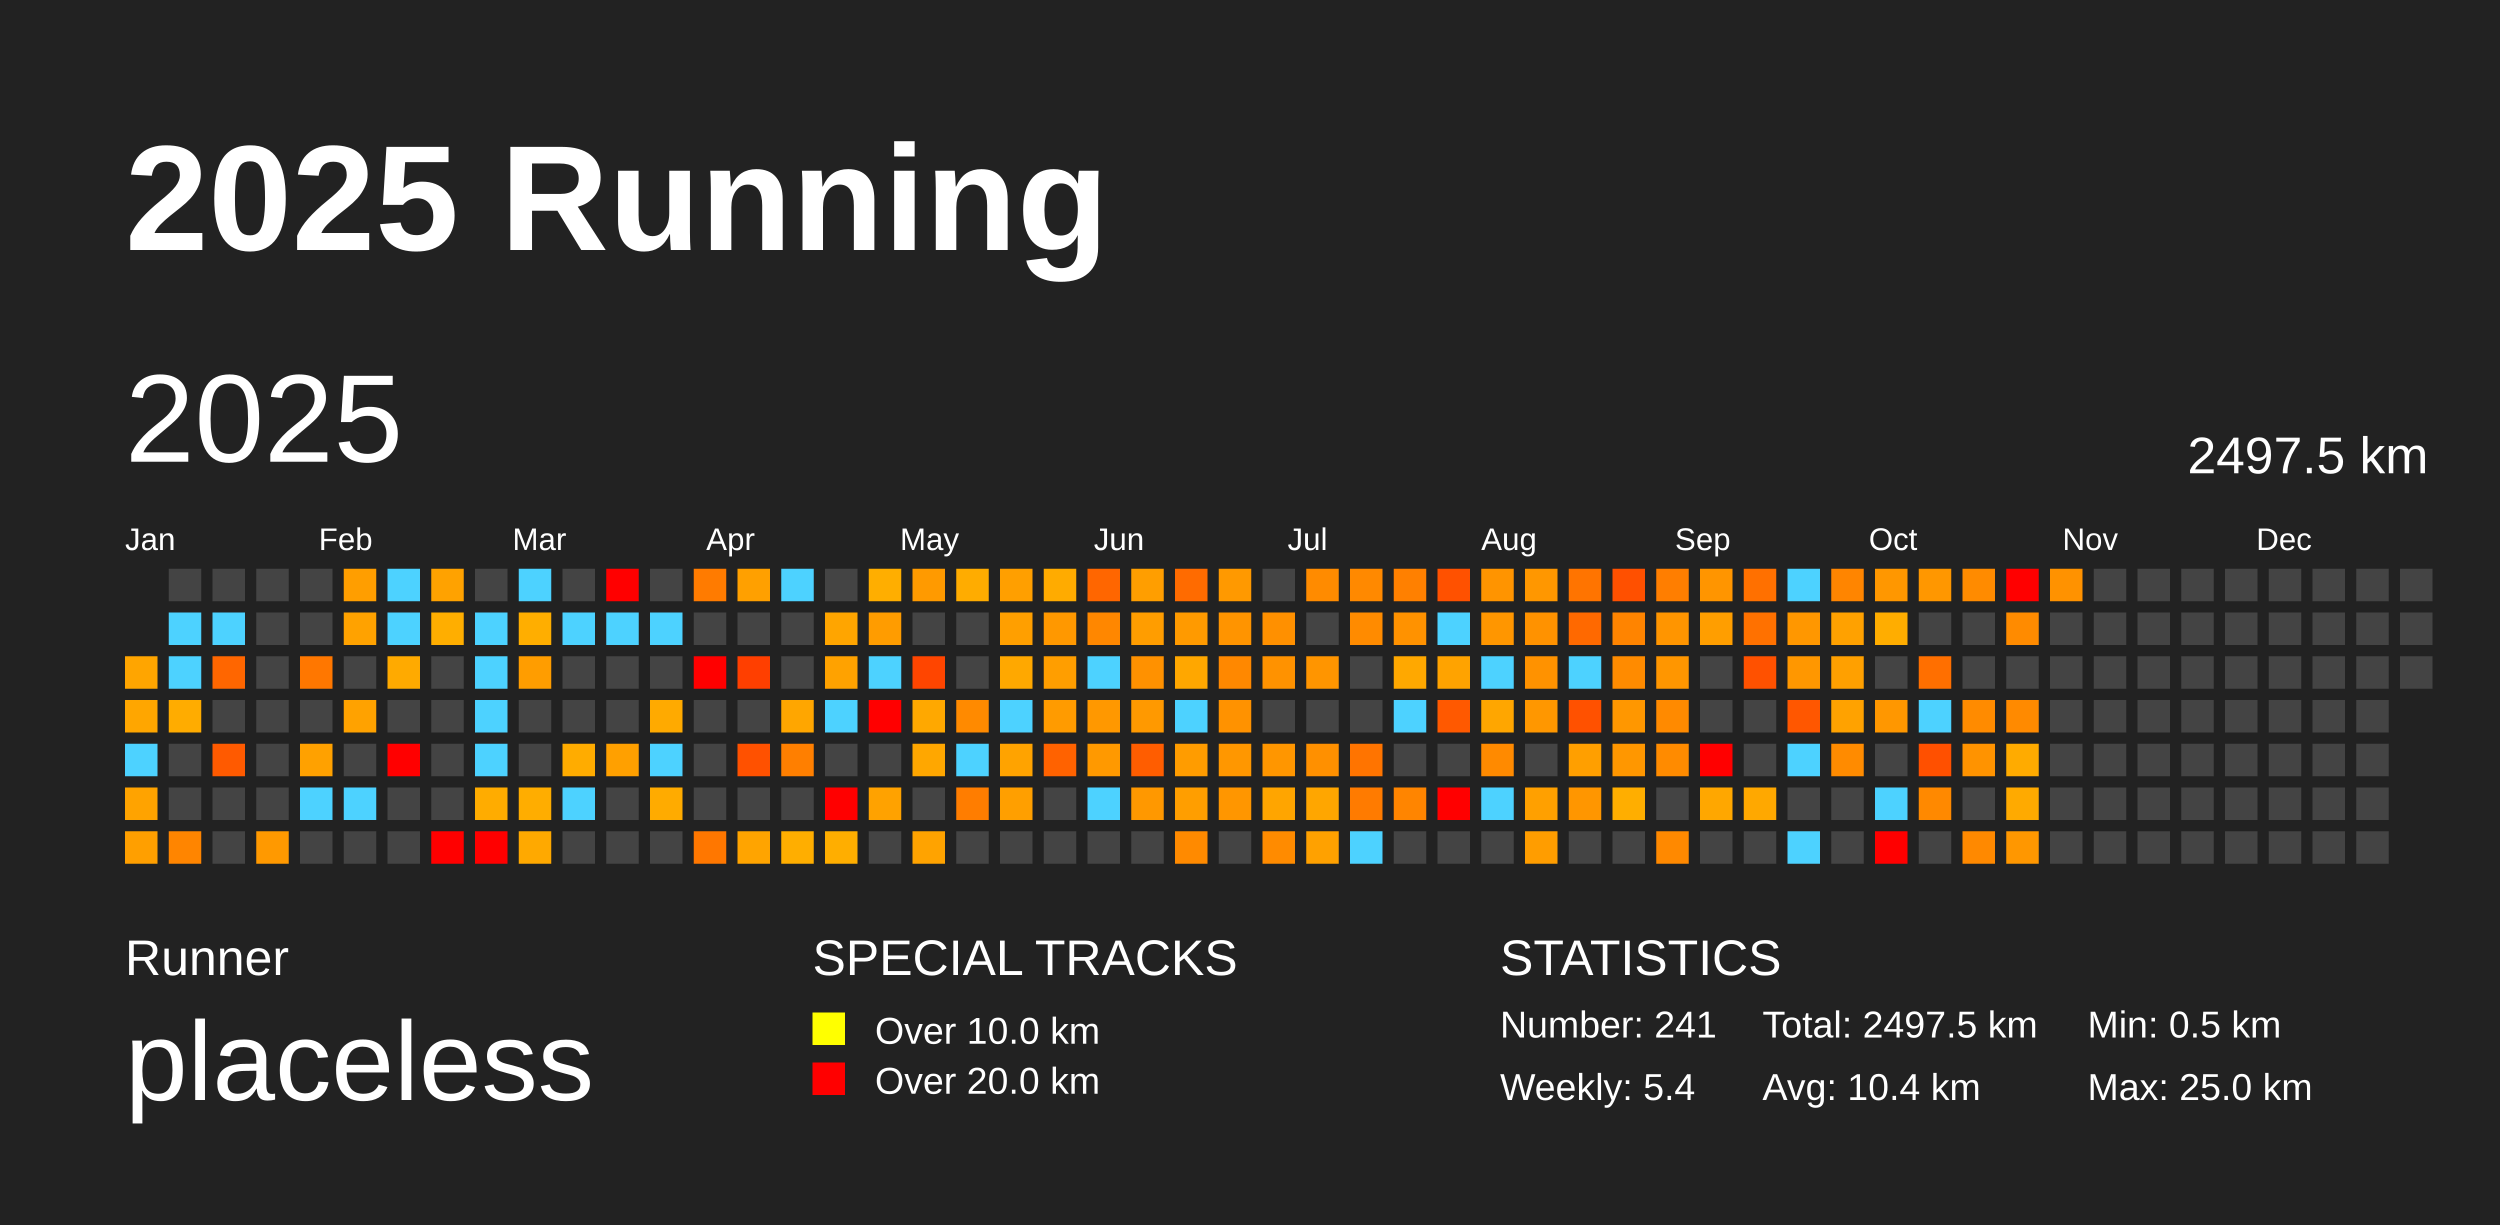
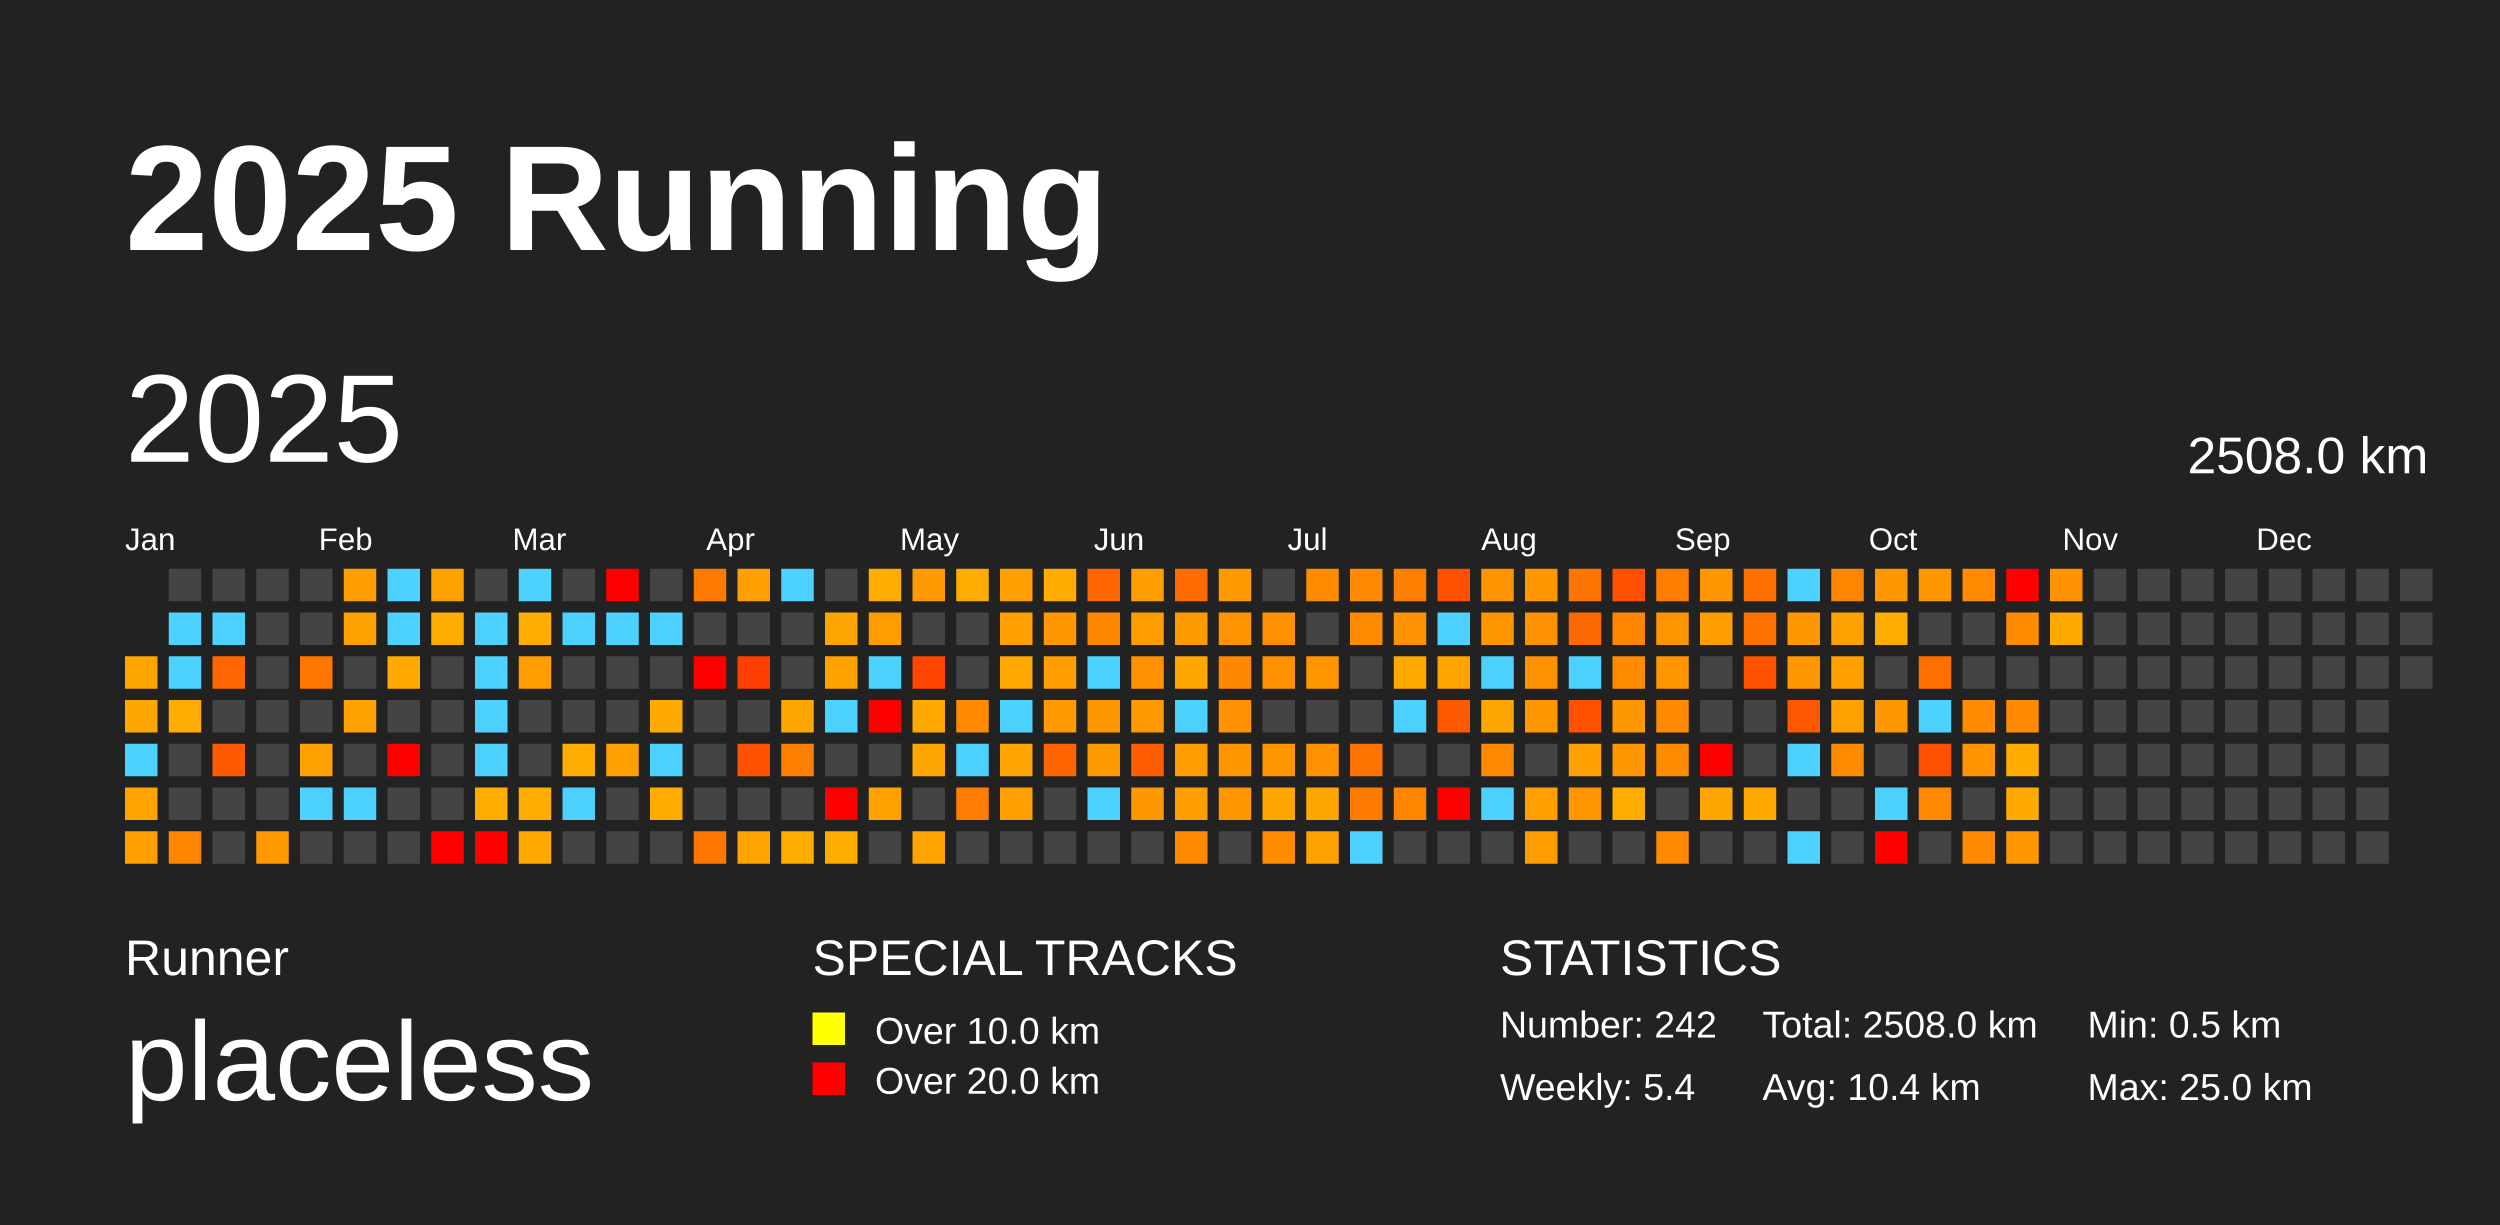
<svg xmlns="http://www.w3.org/2000/svg" baseProfile="full" height="98mm" version="1.1" viewBox="0,0,200,98" width="200mm">
  <defs />
  <rect fill="#222222" height="98" width="200" x="0" y="0" />
  <text fill="#FFFFFF" style="font-size:12px; font-family:Arial; font-weight:bold;" x="10" y="20">2025 Running</text>
  <text fill="#FFFFFF" style="font-size:4px; font-family:Arial" x="10" y="78">Runner</text>
  <text fill="#FFFFFF" style="font-size:9px; font-family:Arial" x="10" y="88">placeless</text>
  <text fill="#FFFFFF" style="font-size:4px; font-family:Arial" x="65" y="78">SPECIAL TRACKS</text>
  <rect fill="yellow" height="2.6" width="2.6" x="65" y="81" />
  <text fill="#FFFFFF" style="font-size:3px; font-family:Arial" x="70" y="83.5">Over 10.0 km</text>
  <rect fill="red" height="2.6" width="2.6" x="65" y="85" />
  <text fill="#FFFFFF" style="font-size:3px; font-family:Arial" x="70" y="87.5">Over 20.0 km</text>
  <text fill="#FFFFFF" style="font-size:4px; font-family:Arial" x="120" y="78">STATISTICS</text>
-   <text fill="#FFFFFF" style="font-size:3px; font-family:Arial" x="120" y="83">Number: 241</text>
+   <text fill="#FFFFFF" style="font-size:3px; font-family:Arial" x="120" y="83">Number: 242</text>
  <text fill="#FFFFFF" style="font-size:3px; font-family:Arial" x="120" y="88">Weekly: 5.4</text>
-   <text fill="#FFFFFF" style="font-size:3px; font-family:Arial" x="141" y="83">Total: 2497.5 km</text>
+   <text fill="#FFFFFF" style="font-size:3px; font-family:Arial" x="141" y="83">Total: 2508.0 km</text>
  <text fill="#FFFFFF" style="font-size:3px; font-family:Arial" x="141" y="88">Avg: 10.4 km</text>
  <text fill="#FFFFFF" style="font-size:3px; font-family:Arial" x="167" y="83">Min: 0.5 km</text>
  <text fill="#FFFFFF" style="font-size:3px; font-family:Arial" x="167" y="88">Max: 25.0 km</text>
  <text dominant-baseline="hanging" fill="#FFFFFF" style="font-size:10.0px; font-family:Arial;" x="10" y="30">2025</text>
-   <text dominant-baseline="hanging" fill="#FFFFFF" style="font-size:4.125px; font-family:Arial;" x="175" y="35">2497.5 km</text>
+   <text dominant-baseline="hanging" fill="#FFFFFF" style="font-size:4.125px; font-family:Arial;" x="175" y="35">2508.0 km</text>
  <text fill="#FFFFFF" style="font-size:2.5px; font-family:Arial" x="10.0" y="44">Jan</text>
  <text fill="#FFFFFF" style="font-size:2.5px; font-family:Arial" x="25.5" y="44">Feb</text>
  <text fill="#FFFFFF" style="font-size:2.5px; font-family:Arial" x="41.0" y="44">Mar</text>
  <text fill="#FFFFFF" style="font-size:2.5px; font-family:Arial" x="56.5" y="44">Apr</text>
  <text fill="#FFFFFF" style="font-size:2.5px; font-family:Arial" x="72.0" y="44">May</text>
  <text fill="#FFFFFF" style="font-size:2.5px; font-family:Arial" x="87.5" y="44">Jun</text>
  <text fill="#FFFFFF" style="font-size:2.5px; font-family:Arial" x="103.0" y="44">Jul</text>
  <text fill="#FFFFFF" style="font-size:2.5px; font-family:Arial" x="118.5" y="44">Aug</text>
  <text fill="#FFFFFF" style="font-size:2.5px; font-family:Arial" x="134.0" y="44">Sep</text>
  <text fill="#FFFFFF" style="font-size:2.5px; font-family:Arial" x="149.5" y="44">Oct</text>
  <text fill="#FFFFFF" style="font-size:2.5px; font-family:Arial" x="165.0" y="44">Nov</text>
  <text fill="#FFFFFF" style="font-size:2.5px; font-family:Arial" x="180.5" y="44">Dec</text>
  <rect fill="#ffa500" height="2.6" width="2.6" x="10.0" y="52.5" />
  <rect fill="#ffa600" height="2.6" width="2.6" x="10.0" y="56.0" />
  <rect fill="#4dd2ff" height="2.6" width="2.6" x="10.0" y="59.5" />
  <rect fill="#ffa300" height="2.6" width="2.6" x="10.0" y="63.0" />
  <rect fill="#ff9f00" height="2.6" width="2.6" x="10.0" y="66.5" />
  <rect fill="#444444" height="2.6" width="2.6" x="13.5" y="45.5" />
  <rect fill="#4dd2ff" height="2.6" width="2.6" x="13.5" y="49.0" />
  <rect fill="#4dd2ff" height="2.6" width="2.6" x="13.5" y="52.5" />
  <rect fill="#ffac00" height="2.6" width="2.6" x="13.5" y="56.0" />
  <rect fill="#444444" height="2.6" width="2.6" x="13.5" y="59.5" />
  <rect fill="#444444" height="2.6" width="2.6" x="13.5" y="63.0" />
  <rect fill="#ff8500" height="2.6" width="2.6" x="13.5" y="66.5" />
  <rect fill="#444444" height="2.6" width="2.6" x="17.0" y="45.5" />
  <rect fill="#4dd2ff" height="2.6" width="2.6" x="17.0" y="49.0" />
  <rect fill="#ff6600" height="2.6" width="2.6" x="17.0" y="52.5" />
  <rect fill="#444444" height="2.6" width="2.6" x="17.0" y="56.0" />
  <rect fill="#ff5a00" height="2.6" width="2.6" x="17.0" y="59.5" />
  <rect fill="#444444" height="2.6" width="2.6" x="17.0" y="63.0" />
  <rect fill="#444444" height="2.6" width="2.6" x="17.0" y="66.5" />
  <rect fill="#444444" height="2.6" width="2.6" x="20.5" y="45.5" />
  <rect fill="#444444" height="2.6" width="2.6" x="20.5" y="49.0" />
  <rect fill="#444444" height="2.6" width="2.6" x="20.5" y="52.5" />
  <rect fill="#444444" height="2.6" width="2.6" x="20.5" y="56.0" />
  <rect fill="#444444" height="2.6" width="2.6" x="20.5" y="59.5" />
  <rect fill="#444444" height="2.6" width="2.6" x="20.5" y="63.0" />
  <rect fill="#ff9900" height="2.6" width="2.6" x="20.5" y="66.5" />
  <rect fill="#444444" height="2.6" width="2.6" x="24.0" y="45.5" />
  <rect fill="#444444" height="2.6" width="2.6" x="24.0" y="49.0" />
  <rect fill="#ff7700" height="2.6" width="2.6" x="24.0" y="52.5" />
  <rect fill="#444444" height="2.6" width="2.6" x="24.0" y="56.0" />
  <rect fill="#ffa100" height="2.6" width="2.6" x="24.0" y="59.5" />
  <rect fill="#4dd2ff" height="2.6" width="2.6" x="24.0" y="63.0" />
  <rect fill="#444444" height="2.6" width="2.6" x="24.0" y="66.5" />
  <rect fill="#ff9e00" height="2.6" width="2.6" x="27.5" y="45.5" />
  <rect fill="#ffa200" height="2.6" width="2.6" x="27.5" y="49.0" />
  <rect fill="#444444" height="2.6" width="2.6" x="27.5" y="52.5" />
  <rect fill="#ffa200" height="2.6" width="2.6" x="27.5" y="56.0" />
  <rect fill="#444444" height="2.6" width="2.6" x="27.5" y="59.5" />
  <rect fill="#4dd2ff" height="2.6" width="2.6" x="27.5" y="63.0" />
  <rect fill="#444444" height="2.6" width="2.6" x="27.5" y="66.5" />
  <rect fill="#4dd2ff" height="2.6" width="2.6" x="31.0" y="45.5" />
  <rect fill="#4dd2ff" height="2.6" width="2.6" x="31.0" y="49.0" />
  <rect fill="#ffaa00" height="2.6" width="2.6" x="31.0" y="52.5" />
  <rect fill="#444444" height="2.6" width="2.6" x="31.0" y="56.0" />
  <rect fill="red" height="2.6" width="2.6" x="31.0" y="59.5" />
  <rect fill="#444444" height="2.6" width="2.6" x="31.0" y="63.0" />
  <rect fill="#444444" height="2.6" width="2.6" x="31.0" y="66.5" />
  <rect fill="#ffa200" height="2.6" width="2.6" x="34.5" y="45.5" />
  <rect fill="#ffae00" height="2.6" width="2.6" x="34.5" y="49.0" />
  <rect fill="#444444" height="2.6" width="2.6" x="34.5" y="52.5" />
  <rect fill="#444444" height="2.6" width="2.6" x="34.5" y="56.0" />
  <rect fill="#444444" height="2.6" width="2.6" x="34.5" y="59.5" />
  <rect fill="#444444" height="2.6" width="2.6" x="34.5" y="63.0" />
  <rect fill="red" height="2.6" width="2.6" x="34.5" y="66.5" />
  <rect fill="#444444" height="2.6" width="2.6" x="38.0" y="45.5" />
  <rect fill="#4dd2ff" height="2.6" width="2.6" x="38.0" y="49.0" />
  <rect fill="#4dd2ff" height="2.6" width="2.6" x="38.0" y="52.5" />
  <rect fill="#4dd2ff" height="2.6" width="2.6" x="38.0" y="56.0" />
  <rect fill="#4dd2ff" height="2.6" width="2.6" x="38.0" y="59.5" />
  <rect fill="#ffac00" height="2.6" width="2.6" x="38.0" y="63.0" />
  <rect fill="red" height="2.6" width="2.6" x="38.0" y="66.5" />
  <rect fill="#4dd2ff" height="2.6" width="2.6" x="41.5" y="45.5" />
  <rect fill="#ffae00" height="2.6" width="2.6" x="41.5" y="49.0" />
  <rect fill="#ff9d00" height="2.6" width="2.6" x="41.5" y="52.5" />
  <rect fill="#444444" height="2.6" width="2.6" x="41.5" y="56.0" />
  <rect fill="#444444" height="2.6" width="2.6" x="41.5" y="59.5" />
  <rect fill="#ffad00" height="2.6" width="2.6" x="41.5" y="63.0" />
  <rect fill="#ffa900" height="2.6" width="2.6" x="41.5" y="66.5" />
  <rect fill="#444444" height="2.6" width="2.6" x="45.0" y="45.5" />
  <rect fill="#4dd2ff" height="2.6" width="2.6" x="45.0" y="49.0" />
  <rect fill="#444444" height="2.6" width="2.6" x="45.0" y="52.5" />
  <rect fill="#444444" height="2.6" width="2.6" x="45.0" y="56.0" />
  <rect fill="#ffac00" height="2.6" width="2.6" x="45.0" y="59.5" />
  <rect fill="#4dd2ff" height="2.6" width="2.6" x="45.0" y="63.0" />
  <rect fill="#444444" height="2.6" width="2.6" x="45.0" y="66.5" />
  <rect fill="red" height="2.6" width="2.6" x="48.5" y="45.5" />
  <rect fill="#4dd2ff" height="2.6" width="2.6" x="48.5" y="49.0" />
  <rect fill="#444444" height="2.6" width="2.6" x="48.5" y="52.5" />
  <rect fill="#444444" height="2.6" width="2.6" x="48.5" y="56.0" />
  <rect fill="#ffa000" height="2.6" width="2.6" x="48.5" y="59.5" />
  <rect fill="#444444" height="2.6" width="2.6" x="48.5" y="63.0" />
  <rect fill="#444444" height="2.6" width="2.6" x="48.5" y="66.5" />
  <rect fill="#444444" height="2.6" width="2.6" x="52.0" y="45.5" />
  <rect fill="#4dd2ff" height="2.6" width="2.6" x="52.0" y="49.0" />
  <rect fill="#444444" height="2.6" width="2.6" x="52.0" y="52.5" />
  <rect fill="#ffaa00" height="2.6" width="2.6" x="52.0" y="56.0" />
  <rect fill="#4dd2ff" height="2.6" width="2.6" x="52.0" y="59.5" />
  <rect fill="#ffab00" height="2.6" width="2.6" x="52.0" y="63.0" />
  <rect fill="#444444" height="2.6" width="2.6" x="52.0" y="66.5" />
  <rect fill="#ff7b00" height="2.6" width="2.6" x="55.5" y="45.5" />
  <rect fill="#444444" height="2.6" width="2.6" x="55.5" y="49.0" />
  <rect fill="red" height="2.6" width="2.6" x="55.5" y="52.5" />
  <rect fill="#444444" height="2.6" width="2.6" x="55.5" y="56.0" />
  <rect fill="#444444" height="2.6" width="2.6" x="55.5" y="59.5" />
  <rect fill="#444444" height="2.6" width="2.6" x="55.5" y="63.0" />
  <rect fill="#ff7700" height="2.6" width="2.6" x="55.5" y="66.5" />
  <rect fill="#ffa000" height="2.6" width="2.6" x="59.0" y="45.5" />
  <rect fill="#444444" height="2.6" width="2.6" x="59.0" y="49.0" />
  <rect fill="#ff3f00" height="2.6" width="2.6" x="59.0" y="52.5" />
  <rect fill="#444444" height="2.6" width="2.6" x="59.0" y="56.0" />
  <rect fill="#ff5100" height="2.6" width="2.6" x="59.0" y="59.5" />
  <rect fill="#444444" height="2.6" width="2.6" x="59.0" y="63.0" />
  <rect fill="#ffa400" height="2.6" width="2.6" x="59.0" y="66.5" />
  <rect fill="#4dd2ff" height="2.6" width="2.6" x="62.5" y="45.5" />
  <rect fill="#444444" height="2.6" width="2.6" x="62.5" y="49.0" />
  <rect fill="#444444" height="2.6" width="2.6" x="62.5" y="52.5" />
  <rect fill="#ffa600" height="2.6" width="2.6" x="62.5" y="56.0" />
  <rect fill="#ff7f00" height="2.6" width="2.6" x="62.5" y="59.5" />
  <rect fill="#444444" height="2.6" width="2.6" x="62.5" y="63.0" />
  <rect fill="#ffae00" height="2.6" width="2.6" x="62.5" y="66.5" />
  <rect fill="#444444" height="2.6" width="2.6" x="66.0" y="45.5" />
  <rect fill="#ffa500" height="2.6" width="2.6" x="66.0" y="49.0" />
  <rect fill="#ffa200" height="2.6" width="2.6" x="66.0" y="52.5" />
  <rect fill="#4dd2ff" height="2.6" width="2.6" x="66.0" y="56.0" />
  <rect fill="#444444" height="2.6" width="2.6" x="66.0" y="59.5" />
  <rect fill="red" height="2.6" width="2.6" x="66.0" y="63.0" />
  <rect fill="#ffae00" height="2.6" width="2.6" x="66.0" y="66.5" />
  <rect fill="#ffae00" height="2.6" width="2.6" x="69.5" y="45.5" />
  <rect fill="#ff9c00" height="2.6" width="2.6" x="69.5" y="49.0" />
  <rect fill="#4dd2ff" height="2.6" width="2.6" x="69.5" y="52.5" />
  <rect fill="red" height="2.6" width="2.6" x="69.5" y="56.0" />
  <rect fill="#444444" height="2.6" width="2.6" x="69.5" y="59.5" />
  <rect fill="#ffa200" height="2.6" width="2.6" x="69.5" y="63.0" />
  <rect fill="#444444" height="2.6" width="2.6" x="69.5" y="66.5" />
  <rect fill="#ff9a00" height="2.6" width="2.6" x="73.0" y="45.5" />
  <rect fill="#444444" height="2.6" width="2.6" x="73.0" y="49.0" />
  <rect fill="#ff4500" height="2.6" width="2.6" x="73.0" y="52.5" />
  <rect fill="#ffa800" height="2.6" width="2.6" x="73.0" y="56.0" />
  <rect fill="#ffa700" height="2.6" width="2.6" x="73.0" y="59.5" />
  <rect fill="#444444" height="2.6" width="2.6" x="73.0" y="63.0" />
  <rect fill="#ffa300" height="2.6" width="2.6" x="73.0" y="66.5" />
  <rect fill="#ffac00" height="2.6" width="2.6" x="76.5" y="45.5" />
  <rect fill="#444444" height="2.6" width="2.6" x="76.5" y="49.0" />
  <rect fill="#444444" height="2.6" width="2.6" x="76.5" y="52.5" />
  <rect fill="#ff8a00" height="2.6" width="2.6" x="76.5" y="56.0" />
  <rect fill="#4dd2ff" height="2.6" width="2.6" x="76.5" y="59.5" />
  <rect fill="#ff7d00" height="2.6" width="2.6" x="76.5" y="63.0" />
  <rect fill="#444444" height="2.6" width="2.6" x="76.5" y="66.5" />
  <rect fill="#ff9f00" height="2.6" width="2.6" x="80.0" y="45.5" />
  <rect fill="#ff9f00" height="2.6" width="2.6" x="80.0" y="49.0" />
  <rect fill="#ffa800" height="2.6" width="2.6" x="80.0" y="52.5" />
  <rect fill="#4dd2ff" height="2.6" width="2.6" x="80.0" y="56.0" />
  <rect fill="#ffa300" height="2.6" width="2.6" x="80.0" y="59.5" />
  <rect fill="#ff9f00" height="2.6" width="2.6" x="80.0" y="63.0" />
  <rect fill="#444444" height="2.6" width="2.6" x="80.0" y="66.5" />
  <rect fill="#ffab00" height="2.6" width="2.6" x="83.5" y="45.5" />
  <rect fill="#ff9800" height="2.6" width="2.6" x="83.5" y="49.0" />
  <rect fill="#ff9e00" height="2.6" width="2.6" x="83.5" y="52.5" />
  <rect fill="#ff9b00" height="2.6" width="2.6" x="83.5" y="56.0" />
  <rect fill="#ff6200" height="2.6" width="2.6" x="83.5" y="59.5" />
  <rect fill="#444444" height="2.6" width="2.6" x="83.5" y="63.0" />
  <rect fill="#444444" height="2.6" width="2.6" x="83.5" y="66.5" />
  <rect fill="#ff6600" height="2.6" width="2.6" x="87.0" y="45.5" />
  <rect fill="#ff8700" height="2.6" width="2.6" x="87.0" y="49.0" />
  <rect fill="#4dd2ff" height="2.6" width="2.6" x="87.0" y="52.5" />
  <rect fill="#ff9800" height="2.6" width="2.6" x="87.0" y="56.0" />
  <rect fill="#ff9900" height="2.6" width="2.6" x="87.0" y="59.5" />
  <rect fill="#4dd2ff" height="2.6" width="2.6" x="87.0" y="63.0" />
  <rect fill="#444444" height="2.6" width="2.6" x="87.0" y="66.5" />
  <rect fill="#ff9e00" height="2.6" width="2.6" x="90.5" y="45.5" />
  <rect fill="#ff9d00" height="2.6" width="2.6" x="90.5" y="49.0" />
  <rect fill="#ff9100" height="2.6" width="2.6" x="90.5" y="52.5" />
  <rect fill="#ff9900" height="2.6" width="2.6" x="90.5" y="56.0" />
  <rect fill="#ff5d00" height="2.6" width="2.6" x="90.5" y="59.5" />
  <rect fill="#ff9800" height="2.6" width="2.6" x="90.5" y="63.0" />
  <rect fill="#444444" height="2.6" width="2.6" x="90.5" y="66.5" />
  <rect fill="#ff6b00" height="2.6" width="2.6" x="94.0" y="45.5" />
  <rect fill="#ff9a00" height="2.6" width="2.6" x="94.0" y="49.0" />
  <rect fill="#ffa700" height="2.6" width="2.6" x="94.0" y="52.5" />
  <rect fill="#4dd2ff" height="2.6" width="2.6" x="94.0" y="56.0" />
  <rect fill="#ff9c00" height="2.6" width="2.6" x="94.0" y="59.5" />
  <rect fill="#ff9e00" height="2.6" width="2.6" x="94.0" y="63.0" />
  <rect fill="#ff8a00" height="2.6" width="2.6" x="94.0" y="66.5" />
  <rect fill="#ff9900" height="2.6" width="2.6" x="97.5" y="45.5" />
  <rect fill="#ff9400" height="2.6" width="2.6" x="97.5" y="49.0" />
  <rect fill="#ff8800" height="2.6" width="2.6" x="97.5" y="52.5" />
  <rect fill="#ff9200" height="2.6" width="2.6" x="97.5" y="56.0" />
  <rect fill="#ff9700" height="2.6" width="2.6" x="97.5" y="59.5" />
  <rect fill="#ff9600" height="2.6" width="2.6" x="97.5" y="63.0" />
  <rect fill="#444444" height="2.6" width="2.6" x="97.5" y="66.5" />
  <rect fill="#444444" height="2.6" width="2.6" x="101.0" y="45.5" />
  <rect fill="#ff9000" height="2.6" width="2.6" x="101.0" y="49.0" />
  <rect fill="#ff9200" height="2.6" width="2.6" x="101.0" y="52.5" />
  <rect fill="#444444" height="2.6" width="2.6" x="101.0" y="56.0" />
  <rect fill="#ff9600" height="2.6" width="2.6" x="101.0" y="59.5" />
  <rect fill="#ffa500" height="2.6" width="2.6" x="101.0" y="63.0" />
  <rect fill="#ff8b00" height="2.6" width="2.6" x="101.0" y="66.5" />
  <rect fill="#ff8b00" height="2.6" width="2.6" x="104.5" y="45.5" />
  <rect fill="#444444" height="2.6" width="2.6" x="104.5" y="49.0" />
  <rect fill="#ff9500" height="2.6" width="2.6" x="104.5" y="52.5" />
  <rect fill="#444444" height="2.6" width="2.6" x="104.5" y="56.0" />
  <rect fill="#ff9000" height="2.6" width="2.6" x="104.5" y="59.5" />
  <rect fill="#ffa600" height="2.6" width="2.6" x="104.5" y="63.0" />
  <rect fill="#ffa100" height="2.6" width="2.6" x="104.5" y="66.5" />
  <rect fill="#ff8900" height="2.6" width="2.6" x="108.0" y="45.5" />
  <rect fill="#ff8b00" height="2.6" width="2.6" x="108.0" y="49.0" />
  <rect fill="#444444" height="2.6" width="2.6" x="108.0" y="52.5" />
  <rect fill="#444444" height="2.6" width="2.6" x="108.0" y="56.0" />
  <rect fill="#ff7400" height="2.6" width="2.6" x="108.0" y="59.5" />
  <rect fill="#ff7b00" height="2.6" width="2.6" x="108.0" y="63.0" />
  <rect fill="#4dd2ff" height="2.6" width="2.6" x="108.0" y="66.5" />
  <rect fill="#ff8000" height="2.6" width="2.6" x="111.5" y="45.5" />
  <rect fill="#ff9200" height="2.6" width="2.6" x="111.5" y="49.0" />
  <rect fill="#ffa800" height="2.6" width="2.6" x="111.5" y="52.5" />
  <rect fill="#4dd2ff" height="2.6" width="2.6" x="111.5" y="56.0" />
  <rect fill="#444444" height="2.6" width="2.6" x="111.5" y="59.5" />
  <rect fill="#ff8500" height="2.6" width="2.6" x="111.5" y="63.0" />
  <rect fill="#444444" height="2.6" width="2.6" x="111.5" y="66.5" />
  <rect fill="#ff5100" height="2.6" width="2.6" x="115.0" y="45.5" />
  <rect fill="#4dd2ff" height="2.6" width="2.6" x="115.0" y="49.0" />
  <rect fill="#ffa300" height="2.6" width="2.6" x="115.0" y="52.5" />
  <rect fill="#ff5900" height="2.6" width="2.6" x="115.0" y="56.0" />
  <rect fill="#444444" height="2.6" width="2.6" x="115.0" y="59.5" />
  <rect fill="red" height="2.6" width="2.6" x="115.0" y="63.0" />
  <rect fill="#444444" height="2.6" width="2.6" x="115.0" y="66.5" />
  <rect fill="#ff9400" height="2.6" width="2.6" x="118.5" y="45.5" />
  <rect fill="#ff9600" height="2.6" width="2.6" x="118.5" y="49.0" />
  <rect fill="#4dd2ff" height="2.6" width="2.6" x="118.5" y="52.5" />
  <rect fill="#ffa600" height="2.6" width="2.6" x="118.5" y="56.0" />
  <rect fill="#ff8a00" height="2.6" width="2.6" x="118.5" y="59.5" />
  <rect fill="#4dd2ff" height="2.6" width="2.6" x="118.5" y="63.0" />
  <rect fill="#444444" height="2.6" width="2.6" x="118.5" y="66.5" />
  <rect fill="#ff9700" height="2.6" width="2.6" x="122.0" y="45.5" />
  <rect fill="#ff9200" height="2.6" width="2.6" x="122.0" y="49.0" />
  <rect fill="#ff9200" height="2.6" width="2.6" x="122.0" y="52.5" />
  <rect fill="#ff9700" height="2.6" width="2.6" x="122.0" y="56.0" />
  <rect fill="#444444" height="2.6" width="2.6" x="122.0" y="59.5" />
  <rect fill="#ffa000" height="2.6" width="2.6" x="122.0" y="63.0" />
  <rect fill="#ff9d00" height="2.6" width="2.6" x="122.0" y="66.5" />
  <rect fill="#ff7400" height="2.6" width="2.6" x="125.5" y="45.5" />
  <rect fill="#ff6900" height="2.6" width="2.6" x="125.5" y="49.0" />
  <rect fill="#4dd2ff" height="2.6" width="2.6" x="125.5" y="52.5" />
  <rect fill="#ff5100" height="2.6" width="2.6" x="125.5" y="56.0" />
  <rect fill="#ff9f00" height="2.6" width="2.6" x="125.5" y="59.5" />
  <rect fill="#ff9600" height="2.6" width="2.6" x="125.5" y="63.0" />
  <rect fill="#444444" height="2.6" width="2.6" x="125.5" y="66.5" />
  <rect fill="#ff5000" height="2.6" width="2.6" x="129.0" y="45.5" />
  <rect fill="#ff8400" height="2.6" width="2.6" x="129.0" y="49.0" />
  <rect fill="#ff8b00" height="2.6" width="2.6" x="129.0" y="52.5" />
  <rect fill="#ff9700" height="2.6" width="2.6" x="129.0" y="56.0" />
  <rect fill="#ff9700" height="2.6" width="2.6" x="129.0" y="59.5" />
  <rect fill="#ffae00" height="2.6" width="2.6" x="129.0" y="63.0" />
  <rect fill="#444444" height="2.6" width="2.6" x="129.0" y="66.5" />
  <rect fill="#ff7e00" height="2.6" width="2.6" x="132.5" y="45.5" />
  <rect fill="#ff9500" height="2.6" width="2.6" x="132.5" y="49.0" />
  <rect fill="#ff9600" height="2.6" width="2.6" x="132.5" y="52.5" />
  <rect fill="#ff8a00" height="2.6" width="2.6" x="132.5" y="56.0" />
  <rect fill="#ff8b00" height="2.6" width="2.6" x="132.5" y="59.5" />
  <rect fill="#444444" height="2.6" width="2.6" x="132.5" y="63.0" />
  <rect fill="#ff8900" height="2.6" width="2.6" x="132.5" y="66.5" />
  <rect fill="#ff9500" height="2.6" width="2.6" x="136.0" y="45.5" />
  <rect fill="#ff9e00" height="2.6" width="2.6" x="136.0" y="49.0" />
  <rect fill="#444444" height="2.6" width="2.6" x="136.0" y="52.5" />
  <rect fill="#444444" height="2.6" width="2.6" x="136.0" y="56.0" />
  <rect fill="red" height="2.6" width="2.6" x="136.0" y="59.5" />
  <rect fill="#ffa700" height="2.6" width="2.6" x="136.0" y="63.0" />
  <rect fill="#444444" height="2.6" width="2.6" x="136.0" y="66.5" />
  <rect fill="#ff7000" height="2.6" width="2.6" x="139.5" y="45.5" />
  <rect fill="#ff7100" height="2.6" width="2.6" x="139.5" y="49.0" />
  <rect fill="#ff5100" height="2.6" width="2.6" x="139.5" y="52.5" />
  <rect fill="#444444" height="2.6" width="2.6" x="139.5" y="56.0" />
  <rect fill="#444444" height="2.6" width="2.6" x="139.5" y="59.5" />
  <rect fill="#ffa800" height="2.6" width="2.6" x="139.5" y="63.0" />
  <rect fill="#444444" height="2.6" width="2.6" x="139.5" y="66.5" />
  <rect fill="#4dd2ff" height="2.6" width="2.6" x="143.0" y="45.5" />
  <rect fill="#ff9700" height="2.6" width="2.6" x="143.0" y="49.0" />
  <rect fill="#ff9700" height="2.6" width="2.6" x="143.0" y="52.5" />
  <rect fill="#ff5700" height="2.6" width="2.6" x="143.0" y="56.0" />
  <rect fill="#4dd2ff" height="2.6" width="2.6" x="143.0" y="59.5" />
  <rect fill="#444444" height="2.6" width="2.6" x="143.0" y="63.0" />
  <rect fill="#4dd2ff" height="2.6" width="2.6" x="143.0" y="66.5" />
  <rect fill="#ff8500" height="2.6" width="2.6" x="146.5" y="45.5" />
  <rect fill="#ffa100" height="2.6" width="2.6" x="146.5" y="49.0" />
  <rect fill="#ffa000" height="2.6" width="2.6" x="146.5" y="52.5" />
  <rect fill="#ffa200" height="2.6" width="2.6" x="146.5" y="56.0" />
  <rect fill="#ff8b00" height="2.6" width="2.6" x="146.5" y="59.5" />
  <rect fill="#444444" height="2.6" width="2.6" x="146.5" y="63.0" />
  <rect fill="#444444" height="2.6" width="2.6" x="146.5" y="66.5" />
  <rect fill="#ff9700" height="2.6" width="2.6" x="150.0" y="45.5" />
  <rect fill="#ffad00" height="2.6" width="2.6" x="150.0" y="49.0" />
  <rect fill="#444444" height="2.6" width="2.6" x="150.0" y="52.5" />
  <rect fill="#ff9700" height="2.6" width="2.6" x="150.0" y="56.0" />
  <rect fill="#444444" height="2.6" width="2.6" x="150.0" y="59.5" />
  <rect fill="#4dd2ff" height="2.6" width="2.6" x="150.0" y="63.0" />
  <rect fill="red" height="2.6" width="2.6" x="150.0" y="66.5" />
  <rect fill="#ff9700" height="2.6" width="2.6" x="153.5" y="45.5" />
  <rect fill="#444444" height="2.6" width="2.6" x="153.5" y="49.0" />
  <rect fill="#ff6f00" height="2.6" width="2.6" x="153.5" y="52.5" />
  <rect fill="#4dd2ff" height="2.6" width="2.6" x="153.5" y="56.0" />
  <rect fill="#ff5000" height="2.6" width="2.6" x="153.5" y="59.5" />
  <rect fill="#ff8900" height="2.6" width="2.6" x="153.5" y="63.0" />
  <rect fill="#444444" height="2.6" width="2.6" x="153.5" y="66.5" />
  <rect fill="#ff8b00" height="2.6" width="2.6" x="157.0" y="45.5" />
  <rect fill="#444444" height="2.6" width="2.6" x="157.0" y="49.0" />
  <rect fill="#444444" height="2.6" width="2.6" x="157.0" y="52.5" />
  <rect fill="#ff8b00" height="2.6" width="2.6" x="157.0" y="56.0" />
  <rect fill="#ff9300" height="2.6" width="2.6" x="157.0" y="59.5" />
  <rect fill="#444444" height="2.6" width="2.6" x="157.0" y="63.0" />
  <rect fill="#ff8900" height="2.6" width="2.6" x="157.0" y="66.5" />
  <rect fill="red" height="2.6" width="2.6" x="160.5" y="45.5" />
  <rect fill="#ff8b00" height="2.6" width="2.6" x="160.5" y="49.0" />
  <rect fill="#444444" height="2.6" width="2.6" x="160.5" y="52.5" />
  <rect fill="#ff8a00" height="2.6" width="2.6" x="160.5" y="56.0" />
  <rect fill="#ffab00" height="2.6" width="2.6" x="160.5" y="59.5" />
  <rect fill="#ffaa00" height="2.6" width="2.6" x="160.5" y="63.0" />
  <rect fill="#ff9700" height="2.6" width="2.6" x="160.5" y="66.5" />
  <rect fill="#ff9200" height="2.6" width="2.6" x="164.0" y="45.5" />
-   <rect fill="#444444" height="2.6" width="2.6" x="164.0" y="49.0" />
+   <rect fill="#ffa900" height="2.6" width="2.6" x="164.0" y="49.0" />
  <rect fill="#444444" height="2.6" width="2.6" x="164.0" y="52.5" />
  <rect fill="#444444" height="2.6" width="2.6" x="164.0" y="56.0" />
  <rect fill="#444444" height="2.6" width="2.6" x="164.0" y="59.5" />
  <rect fill="#444444" height="2.6" width="2.6" x="164.0" y="63.0" />
  <rect fill="#444444" height="2.6" width="2.6" x="164.0" y="66.5" />
  <rect fill="#444444" height="2.6" width="2.6" x="167.5" y="45.5" />
  <rect fill="#444444" height="2.6" width="2.6" x="167.5" y="49.0" />
  <rect fill="#444444" height="2.6" width="2.6" x="167.5" y="52.5" />
  <rect fill="#444444" height="2.6" width="2.6" x="167.5" y="56.0" />
  <rect fill="#444444" height="2.6" width="2.6" x="167.5" y="59.5" />
  <rect fill="#444444" height="2.6" width="2.6" x="167.5" y="63.0" />
  <rect fill="#444444" height="2.6" width="2.6" x="167.5" y="66.5" />
  <rect fill="#444444" height="2.6" width="2.6" x="171.0" y="45.5" />
  <rect fill="#444444" height="2.6" width="2.6" x="171.0" y="49.0" />
  <rect fill="#444444" height="2.6" width="2.6" x="171.0" y="52.5" />
  <rect fill="#444444" height="2.6" width="2.6" x="171.0" y="56.0" />
  <rect fill="#444444" height="2.6" width="2.6" x="171.0" y="59.5" />
  <rect fill="#444444" height="2.6" width="2.6" x="171.0" y="63.0" />
  <rect fill="#444444" height="2.6" width="2.6" x="171.0" y="66.5" />
  <rect fill="#444444" height="2.6" width="2.6" x="174.5" y="45.5" />
  <rect fill="#444444" height="2.6" width="2.6" x="174.5" y="49.0" />
  <rect fill="#444444" height="2.6" width="2.6" x="174.5" y="52.5" />
  <rect fill="#444444" height="2.6" width="2.6" x="174.5" y="56.0" />
  <rect fill="#444444" height="2.6" width="2.6" x="174.5" y="59.5" />
  <rect fill="#444444" height="2.6" width="2.6" x="174.5" y="63.0" />
  <rect fill="#444444" height="2.6" width="2.6" x="174.5" y="66.5" />
  <rect fill="#444444" height="2.6" width="2.6" x="178.0" y="45.5" />
  <rect fill="#444444" height="2.6" width="2.6" x="178.0" y="49.0" />
  <rect fill="#444444" height="2.6" width="2.6" x="178.0" y="52.5" />
  <rect fill="#444444" height="2.6" width="2.6" x="178.0" y="56.0" />
  <rect fill="#444444" height="2.6" width="2.6" x="178.0" y="59.5" />
  <rect fill="#444444" height="2.6" width="2.6" x="178.0" y="63.0" />
  <rect fill="#444444" height="2.6" width="2.6" x="178.0" y="66.5" />
  <rect fill="#444444" height="2.6" width="2.6" x="181.5" y="45.5" />
  <rect fill="#444444" height="2.6" width="2.6" x="181.5" y="49.0" />
  <rect fill="#444444" height="2.6" width="2.6" x="181.5" y="52.5" />
  <rect fill="#444444" height="2.6" width="2.6" x="181.5" y="56.0" />
  <rect fill="#444444" height="2.6" width="2.6" x="181.5" y="59.5" />
  <rect fill="#444444" height="2.6" width="2.6" x="181.5" y="63.0" />
  <rect fill="#444444" height="2.6" width="2.6" x="181.5" y="66.5" />
  <rect fill="#444444" height="2.6" width="2.6" x="185.0" y="45.5" />
  <rect fill="#444444" height="2.6" width="2.6" x="185.0" y="49.0" />
  <rect fill="#444444" height="2.6" width="2.6" x="185.0" y="52.5" />
  <rect fill="#444444" height="2.6" width="2.6" x="185.0" y="56.0" />
  <rect fill="#444444" height="2.6" width="2.6" x="185.0" y="59.5" />
  <rect fill="#444444" height="2.6" width="2.6" x="185.0" y="63.0" />
  <rect fill="#444444" height="2.6" width="2.6" x="185.0" y="66.5" />
  <rect fill="#444444" height="2.6" width="2.6" x="188.5" y="45.5" />
  <rect fill="#444444" height="2.6" width="2.6" x="188.5" y="49.0" />
  <rect fill="#444444" height="2.6" width="2.6" x="188.5" y="52.5" />
  <rect fill="#444444" height="2.6" width="2.6" x="188.5" y="56.0" />
  <rect fill="#444444" height="2.6" width="2.6" x="188.5" y="59.5" />
  <rect fill="#444444" height="2.6" width="2.6" x="188.5" y="63.0" />
  <rect fill="#444444" height="2.6" width="2.6" x="188.5" y="66.5" />
  <rect fill="#444444" height="2.6" width="2.6" x="192.0" y="45.5" />
  <rect fill="#444444" height="2.6" width="2.6" x="192.0" y="49.0" />
  <rect fill="#444444" height="2.6" width="2.6" x="192.0" y="52.5" />
</svg>
